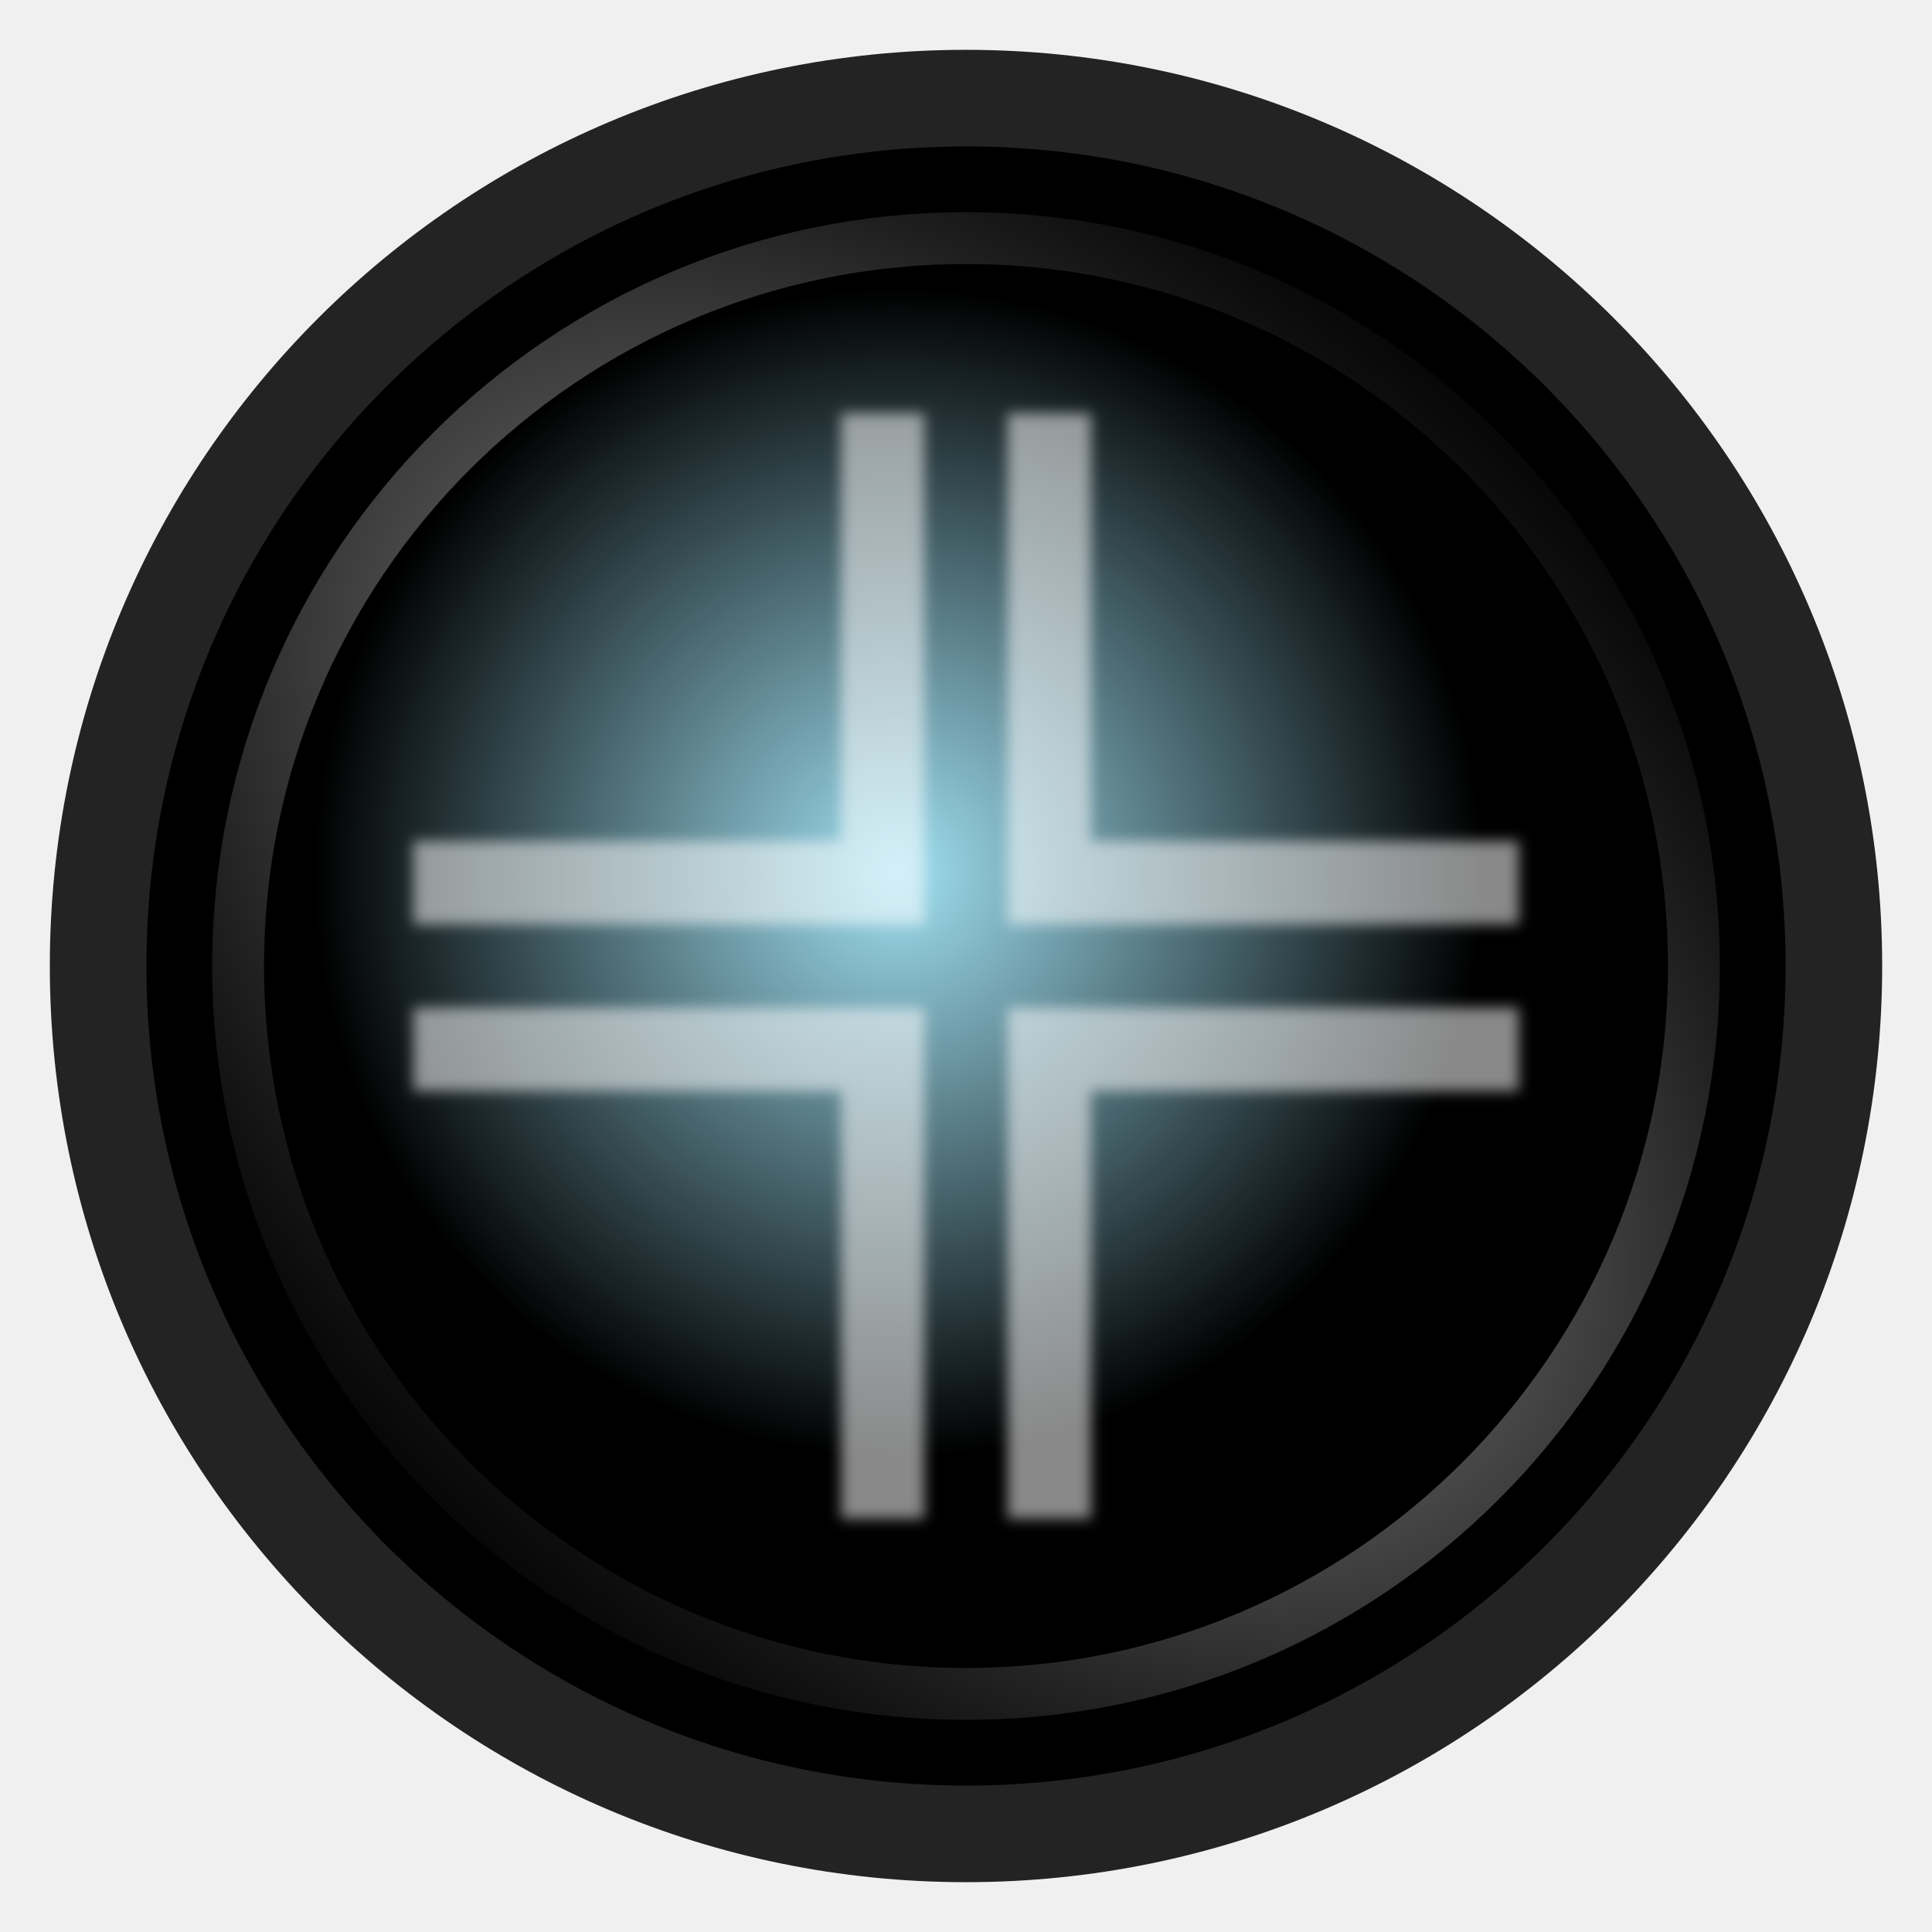
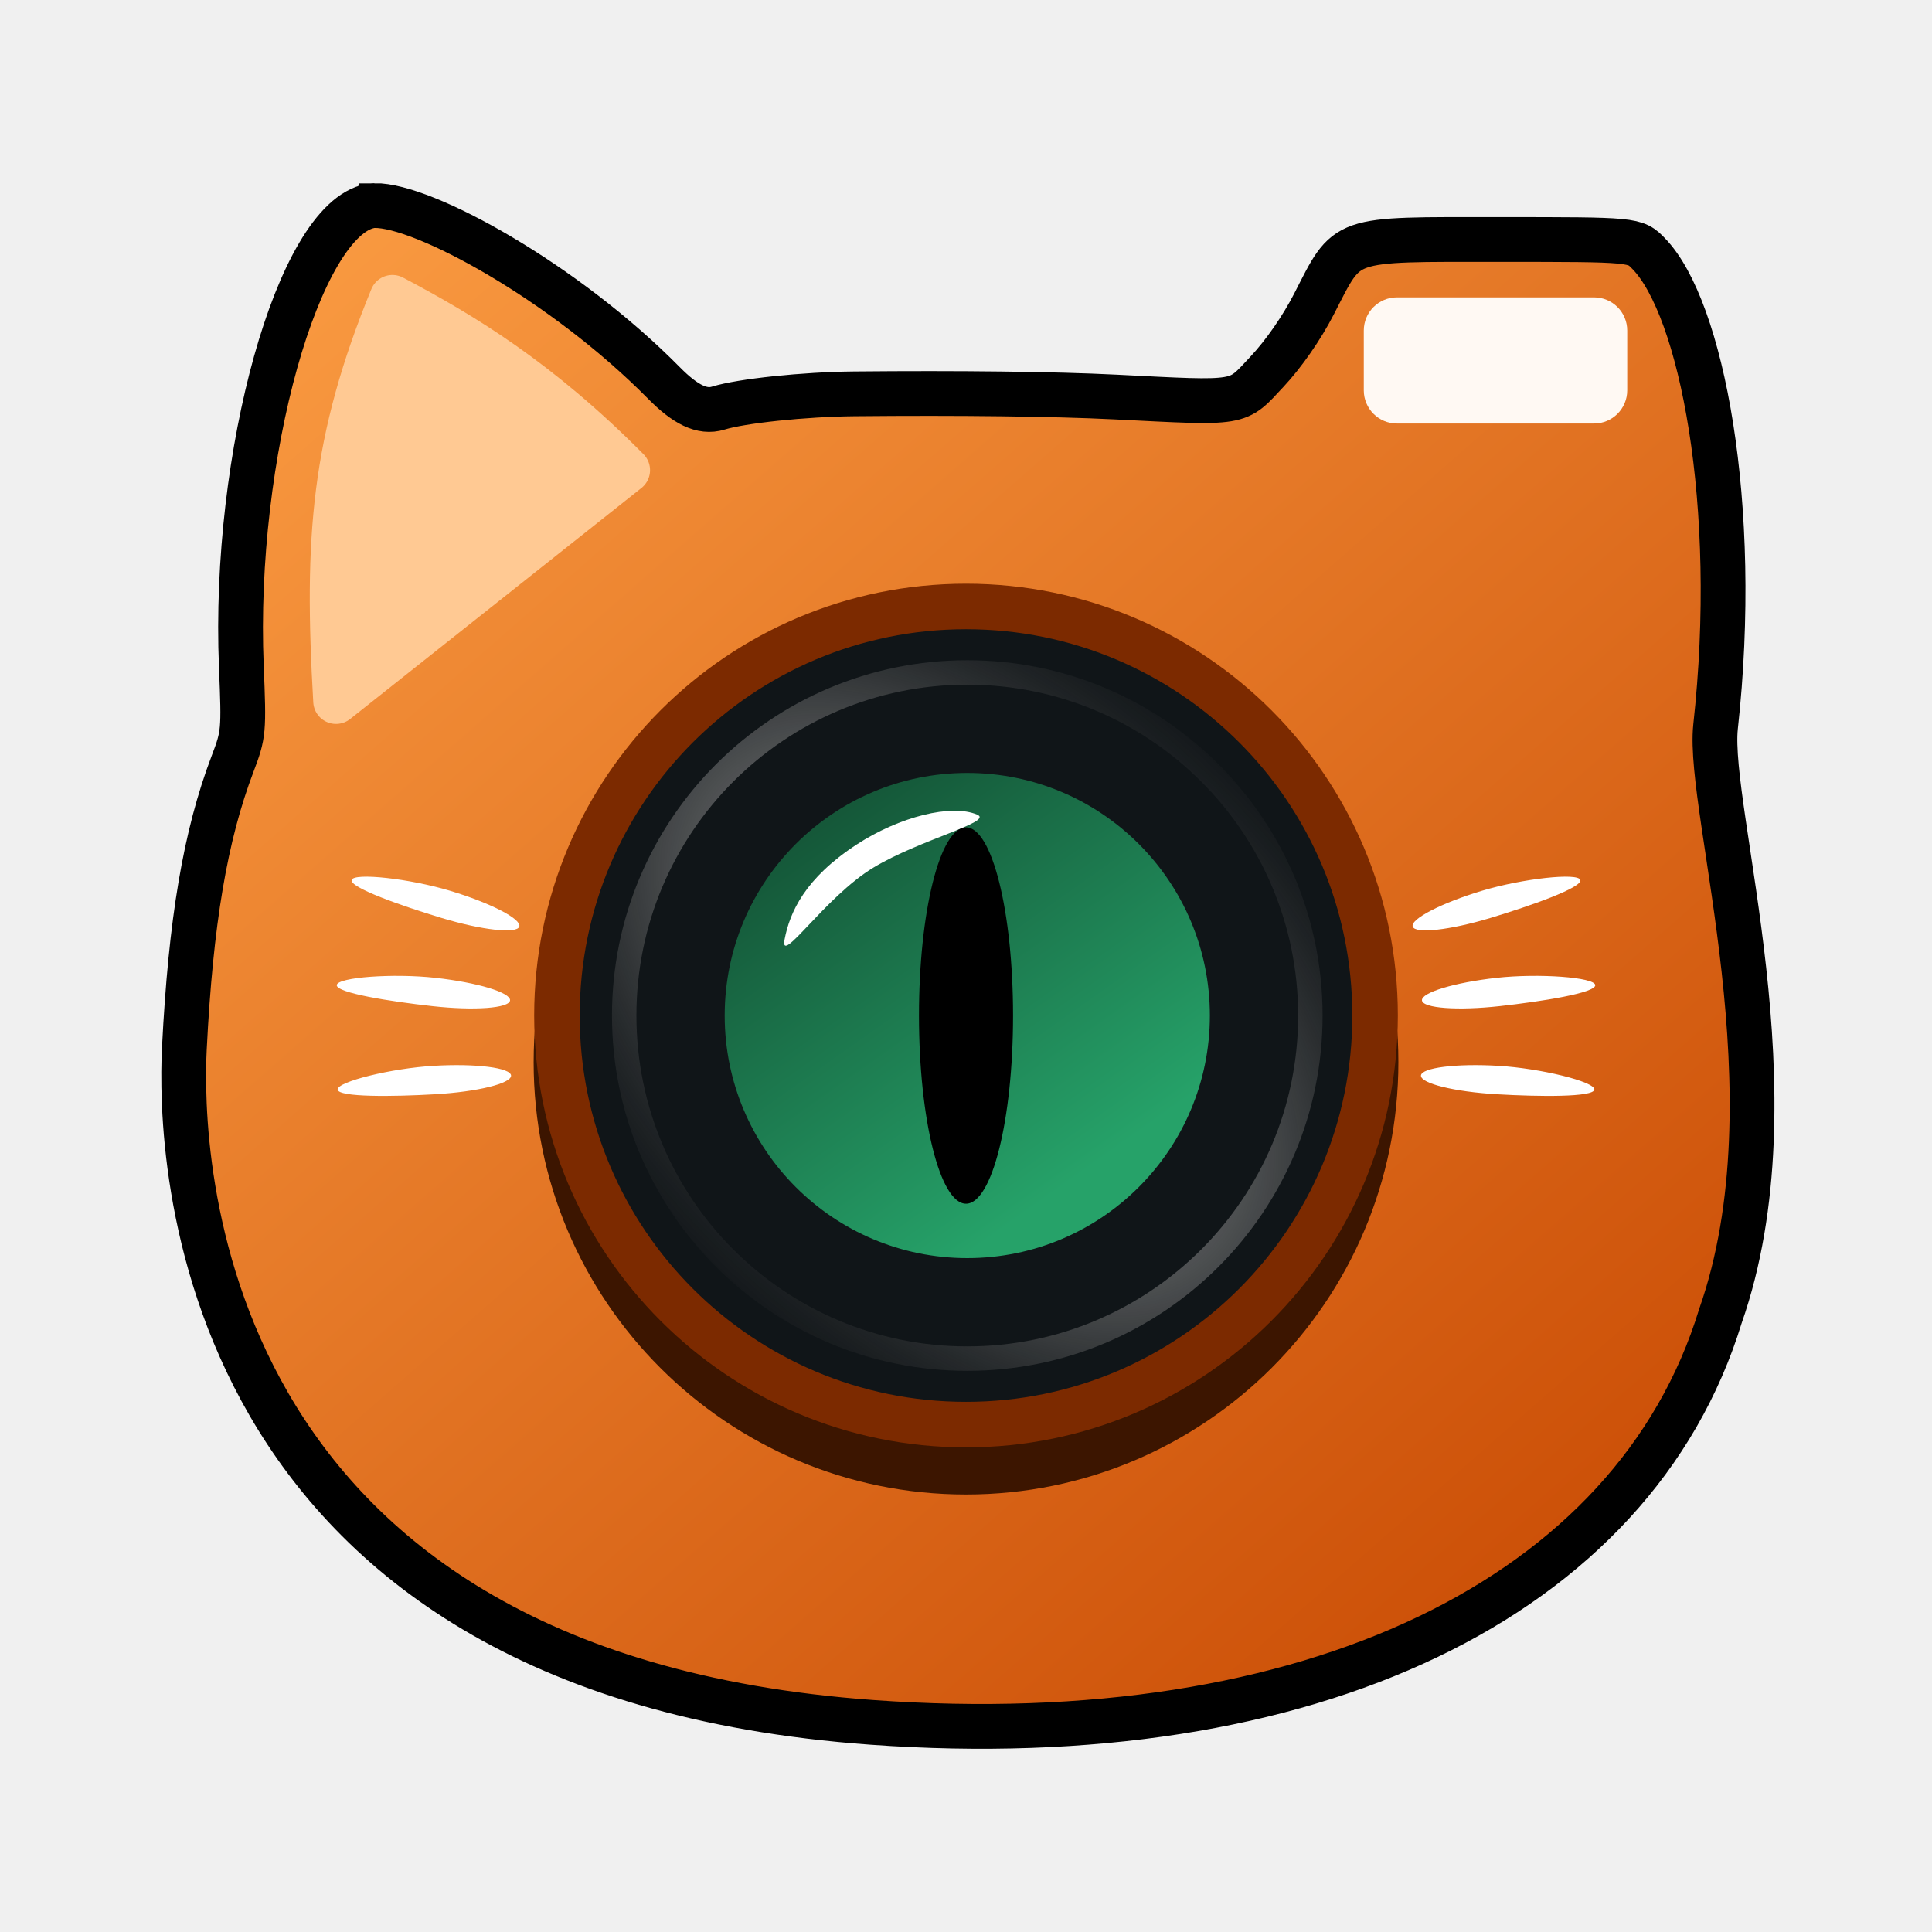
- <svg xmlns="http://www.w3.org/2000/svg" xmlns:xlink="http://www.w3.org/1999/xlink" width="100mm" height="100mm" viewBox="0 0 100 100" version="1.1" id="svg1">
+ <svg xmlns="http://www.w3.org/2000/svg" xmlns:xlink="http://www.w3.org/1999/xlink" width="200mm" height="200mm" viewBox="0 0 200 200" version="1.1" id="svg1" xml:space="preserve">
  <defs id="defs1">
+     <linearGradient id="linearGradient14">
+       <stop style="stop-color:#ffa348;stop-opacity:1" offset="0" id="stop13" />
+       <stop style="stop-color:#c64600;stop-opacity:1" offset="1" id="stop14" />
+     </linearGradient>
+     <linearGradient id="linearGradient11">
+       <stop style="stop-color:#000000;stop-opacity:1;" offset="0" id="stop11" />
+       <stop style="stop-color:#26a269;stop-opacity:1" offset="1" id="stop12" />
+     </linearGradient>
    <linearGradient id="linearGradient6">
      <stop style="stop-color:#f0f0f0;stop-opacity:1;" offset="0" id="stop6" />
      <stop style="stop-color:#232323;stop-opacity:0;" offset="1" id="stop7" />
    </linearGradient>
-     <linearGradient id="linearGradient1">
-       <stop style="stop-color:#a0e0f2;stop-opacity:1;" offset="0" id="stop1" />
-       <stop style="stop-color:#000000;stop-opacity:1;" offset="0.638" id="stop2" />
-     </linearGradient>
-     <radialGradient xlink:href="#linearGradient1" id="radialGradient2" cx="46.473" cy="45.174" fx="46.473" fy="45.174" r="47.421" gradientUnits="userSpaceOnUse" />
-     <filter style="color-interpolation-filters:sRGB" id="filter5" x="-0.014" y="-0.014" width="1.029" height="1.029">
-       <feGaussianBlur stdDeviation="0.345" id="feGaussianBlur5" />
+     <radialGradient xlink:href="#linearGradient6" id="radialGradient7" cx="50" cy="50" fx="50" fy="50" r="40.367" gradientUnits="userSpaceOnUse" gradientTransform="matrix(-0.4147983,0.4322501,-0.7246339,-0.6953774,104.9146,23.49262)" />
+     <filter id="mask-powermask-path-effect3_inverse" style="color-interpolation-filters:sRGB" height="100" width="100" x="-50" y="-50">
+       <feColorMatrix id="mask-powermask-path-effect3_primitive1" values="1" type="saturate" result="fbSourceGraphic" />
+       <feColorMatrix id="mask-powermask-path-effect3_primitive2" values="-1 0 0 0 1 0 -1 0 0 1 0 0 -1 0 1 0 0 0 1 0 " in="fbSourceGraphic" />
    </filter>
-     <radialGradient xlink:href="#linearGradient6" id="radialGradient7" cx="50" cy="50" fx="50" fy="50" r="40.367" gradientUnits="userSpaceOnUse" gradientTransform="matrix(-0.7597993,0.7917663,-1.327335,-1.273745,154.3567,74.09894)" />
+     <linearGradient xlink:href="#linearGradient14" id="linearGradient8" gradientUnits="userSpaceOnUse" gradientTransform="translate(47.628,-77.69371)" x1="-43.545" y1="27.148" x2="47.134" y2="130.646" />
+     <linearGradient xlink:href="#linearGradient11" id="linearGradient12" x1="24.155" y1="-28.286" x2="57.111" y2="18.214" gradientUnits="userSpaceOnUse" />
  </defs>
-   <g id="layer1">
-     <circle style="fill:url(#radialGradient2);fill-opacity:1;stroke:#232323;stroke-width:5;stroke-dasharray:none;stroke-opacity:1" id="path1" cx="50" cy="50" r="44.921" />
-   </g>
-   <g id="layer3">
-     <circle style="fill:none;fill-opacity:0.536;stroke:url(#radialGradient7);stroke-width:2.684;stroke-dasharray:none;stroke-opacity:1" id="path5" cx="50" cy="50" r="37.676" />
-   </g>
-   <g id="layer2">
-     <path id="rect2" style="fill:#ffffff;fill-opacity:0.536;stroke:none;stroke-width:21.207;stroke-dasharray:none;stroke-opacity:1;filter:url(#filter5)" d="M 43.532 21.396 L 43.532 43.532 L 21.396 43.532 L 21.396 47.844 L 47.844 47.844 L 47.844 43.532 L 47.844 21.396 L 43.532 21.396 z M 52.156 21.396 L 52.156 43.532 L 52.156 47.844 L 78.605 47.844 L 78.605 43.532 L 56.468 43.532 L 56.468 21.396 L 52.156 21.396 z M 21.396 52.156 L 21.396 56.468 L 43.532 56.468 L 43.532 78.605 L 47.844 78.605 L 47.844 56.468 L 47.844 52.156 L 43.532 52.156 L 21.396 52.156 z M 52.156 52.156 L 52.156 56.468 L 52.156 78.605 L 56.468 78.605 L 56.468 56.468 L 78.605 56.468 L 78.605 52.156 L 56.468 52.156 L 52.156 52.156 z " />
+   <g id="layer5">
+     <g id="g19" transform="matrix(1.726749,0,0,1.726749,17.34702,87.27992)">
+       <path id="path4" style="display:inline;fill:url(#linearGradient8);stroke:#000000;stroke-width:2.684" d="m 12.41,-38.22 c -0.095,0.001 -0.182,0.009 -0.26,0.024 -4.294,0.806 -8.252,14.948 -7.727,27.616 0.161,3.88 0.144,4.063 -0.528,5.831 -1.634,4.299 -2.505,9.448 -2.889,17.067 -0.301,5.981 0.086,37.427 41.218,40.393 h 3e-4 c 26.221,1.891 45.688,-7.431 50.869,-24.357 4.669,-13.296 -0.814,-30.279 -0.292,-35.319 1.474,-13.376 -0.859,-25.118 -3.994,-28.362 -0.832,-0.861 -0.832,-0.861 -8.988,-0.861 -9.524,0 -9.012,-0.178 -11.09,3.867 -0.739,1.438 -1.811,2.982 -2.815,4.055 -1.857,1.984 -1.396,1.907 -9.113,1.521 -3.625,-0.181 -9.35,-0.25 -15.639,-0.189 -2.999,0.029 -6.762,0.424 -8.152,0.856 -0.967,0.3 -1.983,-0.222 -3.25,-1.506 -5.99,-6.068 -14.417,-10.68 -17.35,-10.637 z" />
+       <g id="g8" style="fill:#ffffff">
+         <path id="path17-1-2" style="fill:#ffffff;stroke-width:6" d="m 20.592,13.934 c 0.028,0.47 -2.003,0.972 -4.536,1.12 -2.533,0.148 -5.833,0.187 -5.86,-0.283 -0.028,-0.47 3.228,-1.272 5.761,-1.42 2.533,-0.148 4.608,0.113 4.636,0.584 z m 54.549,0 c -0.028,0.47 2.003,0.972 4.536,1.12 2.533,0.148 5.833,0.187 5.86,-0.283 0.028,-0.47 -3.228,-1.272 -5.761,-1.42 -2.533,-0.148 -4.608,0.113 -4.636,0.584 z" />
+         <path id="path17-1" style="fill:#ffffff;stroke-width:6" d="m 20.532,9.43 c -0.052,0.468 -2.138,0.621 -4.66,0.342 -2.522,-0.279 -5.781,-0.795 -5.729,-1.264 0.052,-0.468 3.396,-0.712 5.917,-0.432 2.522,0.279 4.524,0.886 4.472,1.354 z m 54.669,0 c 0.052,0.468 2.138,0.621 4.66,0.342 2.522,-0.279 5.781,-0.795 5.729,-1.264 C 85.538,8.04 82.195,7.796 79.673,8.076 77.151,8.355 75.149,8.961 75.201,9.43 Z" />
+         <path id="path17" style="fill:#ffffff;stroke-width:6" d="M 21.087,5 C 20.951,5.451 18.871,5.223 16.442,4.491 14.013,3.759 10.901,2.66 11.037,2.209 c 0.136,-0.451 3.468,-0.084 5.898,0.648 2.429,0.732 4.288,1.692 4.152,2.143 z m -1.583,3.03 m 55.142,-3.03 c 0.136,0.451 2.216,0.223 4.645,-0.509 C 81.72,3.759 84.832,2.66 84.696,2.209 84.56,1.758 81.227,2.125 78.798,2.857 76.369,3.59 74.51,4.549 74.646,5 Z m 1.583,3.03" />
+       </g>
+       <g id="g1">
+         <circle style="display:inline;fill:#3c1500;fill-opacity:1;fill-rule:nonzero;stroke:none;stroke-width:2.885;stroke-dasharray:none;stroke-opacity:1" id="path1-7" cx="47.867" cy="13.129" r="25.921" />
+         <circle style="display:inline;fill:#101518;fill-opacity:1;fill-rule:nonzero;stroke:#7c2a00;stroke-width:2.729;stroke-dasharray:none;stroke-opacity:1" id="path1" cx="47.867" cy="10.336" r="24.524" />
+         <circle style="display:inline;fill:none;fill-opacity:0.536;stroke:url(#radialGradient7);stroke-width:1.465;stroke-dasharray:none;stroke-opacity:1" id="path5" cx="47.943" cy="10.336" r="20.568" />
+         <circle style="display:inline;fill:url(#linearGradient12);fill-opacity:1;fill-rule:nonzero;stroke:none;stroke-width:3.276;stroke-dasharray:none;stroke-opacity:1" id="path6" cx="47.943" cy="10.336" r="14.543" />
+         <path id="path13" style="display:inline;fill:#ffffff;stroke-width:6.822" d="m 48.591,-5.536 c 1.061,0.459 -3.704,1.604 -6.673,3.398 -3.124,1.887 -6.052,6.404 -5.704,4.601 0.337,-1.747 1.313,-3.924 4.634,-6.088 2.737,-1.783 6.092,-2.627 7.743,-1.912 z" transform="matrix(0.933096,0,0,0.933096,3.202488,3.462833)" />
+         <ellipse style="fill:#000000;fill-opacity:1;stroke:none;stroke-width:2.729;stroke-linecap:square;stroke-linejoin:round;stroke-dasharray:none" id="path12" cx="47.867" cy="10.336" rx="2.82" ry="11.281" />
+       </g>
+       <g id="g2">
+         <rect style="fill:#fff9f3;fill-opacity:1;fill-rule:nonzero;stroke:none;stroke-width:5.9;stroke-dasharray:none;stroke-opacity:1" id="rect15" width="15.793" height="7.564" x="71.714" y="-32.719" ry="1.989" />
+         <path style="display:inline;fill:#ffc993;fill-opacity:1;stroke:#ffc993;stroke-width:2.729;stroke-linecap:square;stroke-linejoin:round;stroke-dasharray:none;stroke-opacity:1" d="m 13.48,-32.697 c -3.526,8.608 -3.949,14.41 -3.382,24.187 L 27.56,-22.359 c -5.33,-5.362 -9.788,-8.068 -14.08,-10.338 z" id="path18" />
+       </g>
+     </g>
  </g>
</svg>
